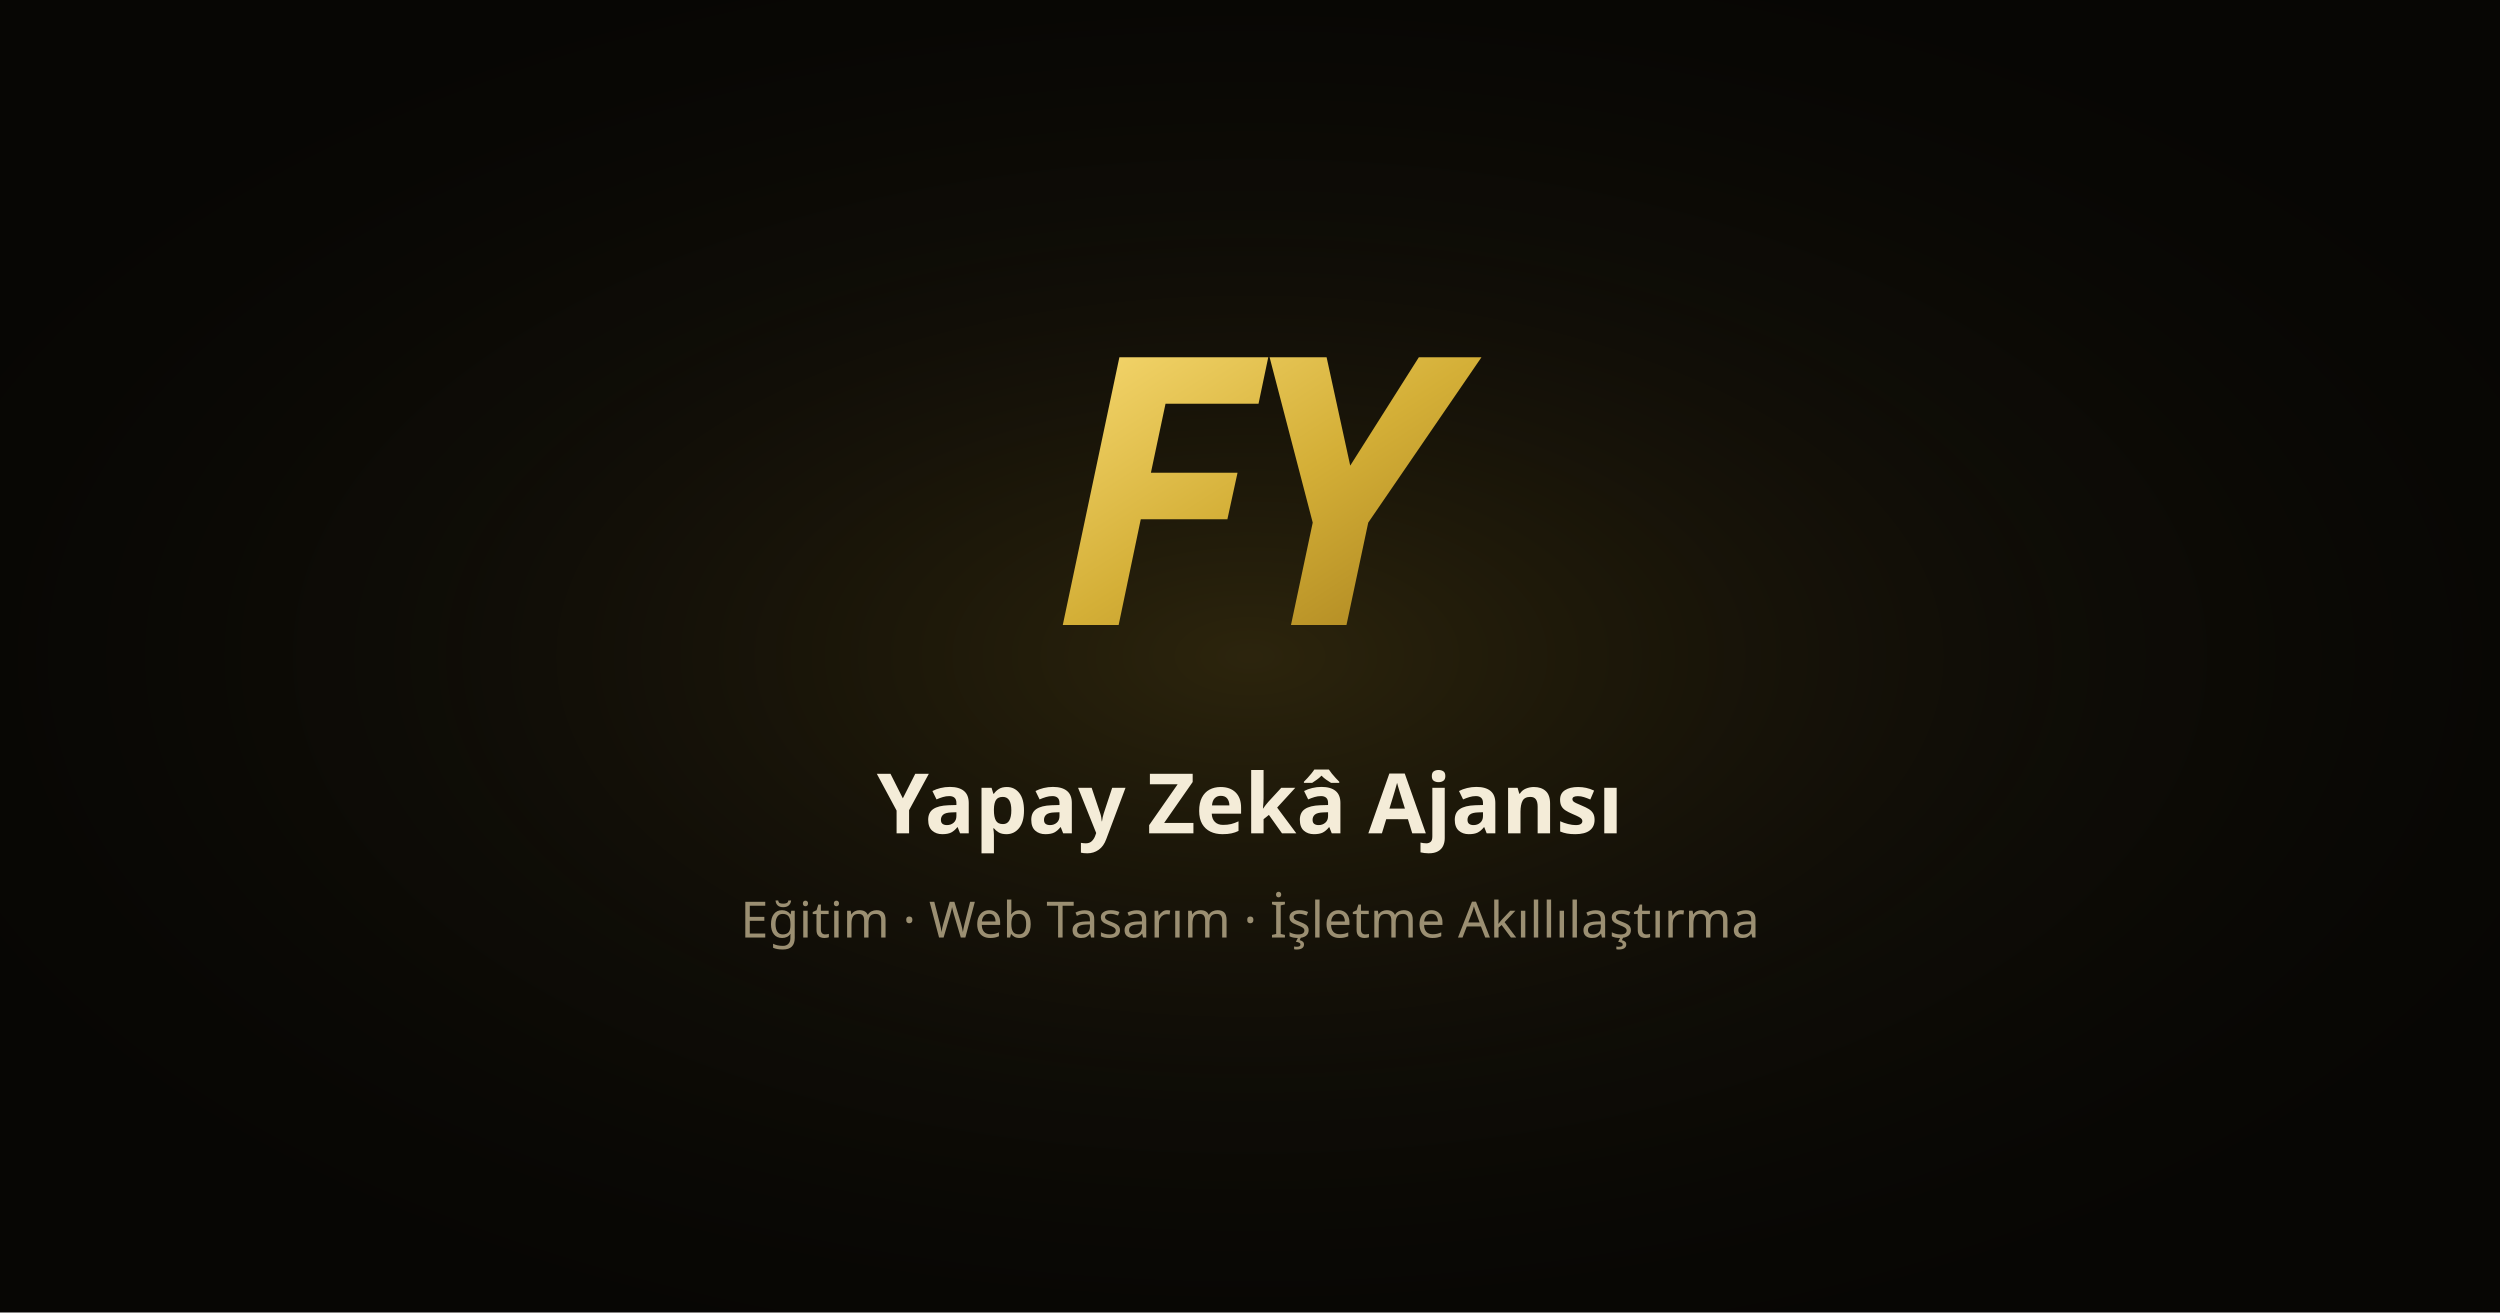
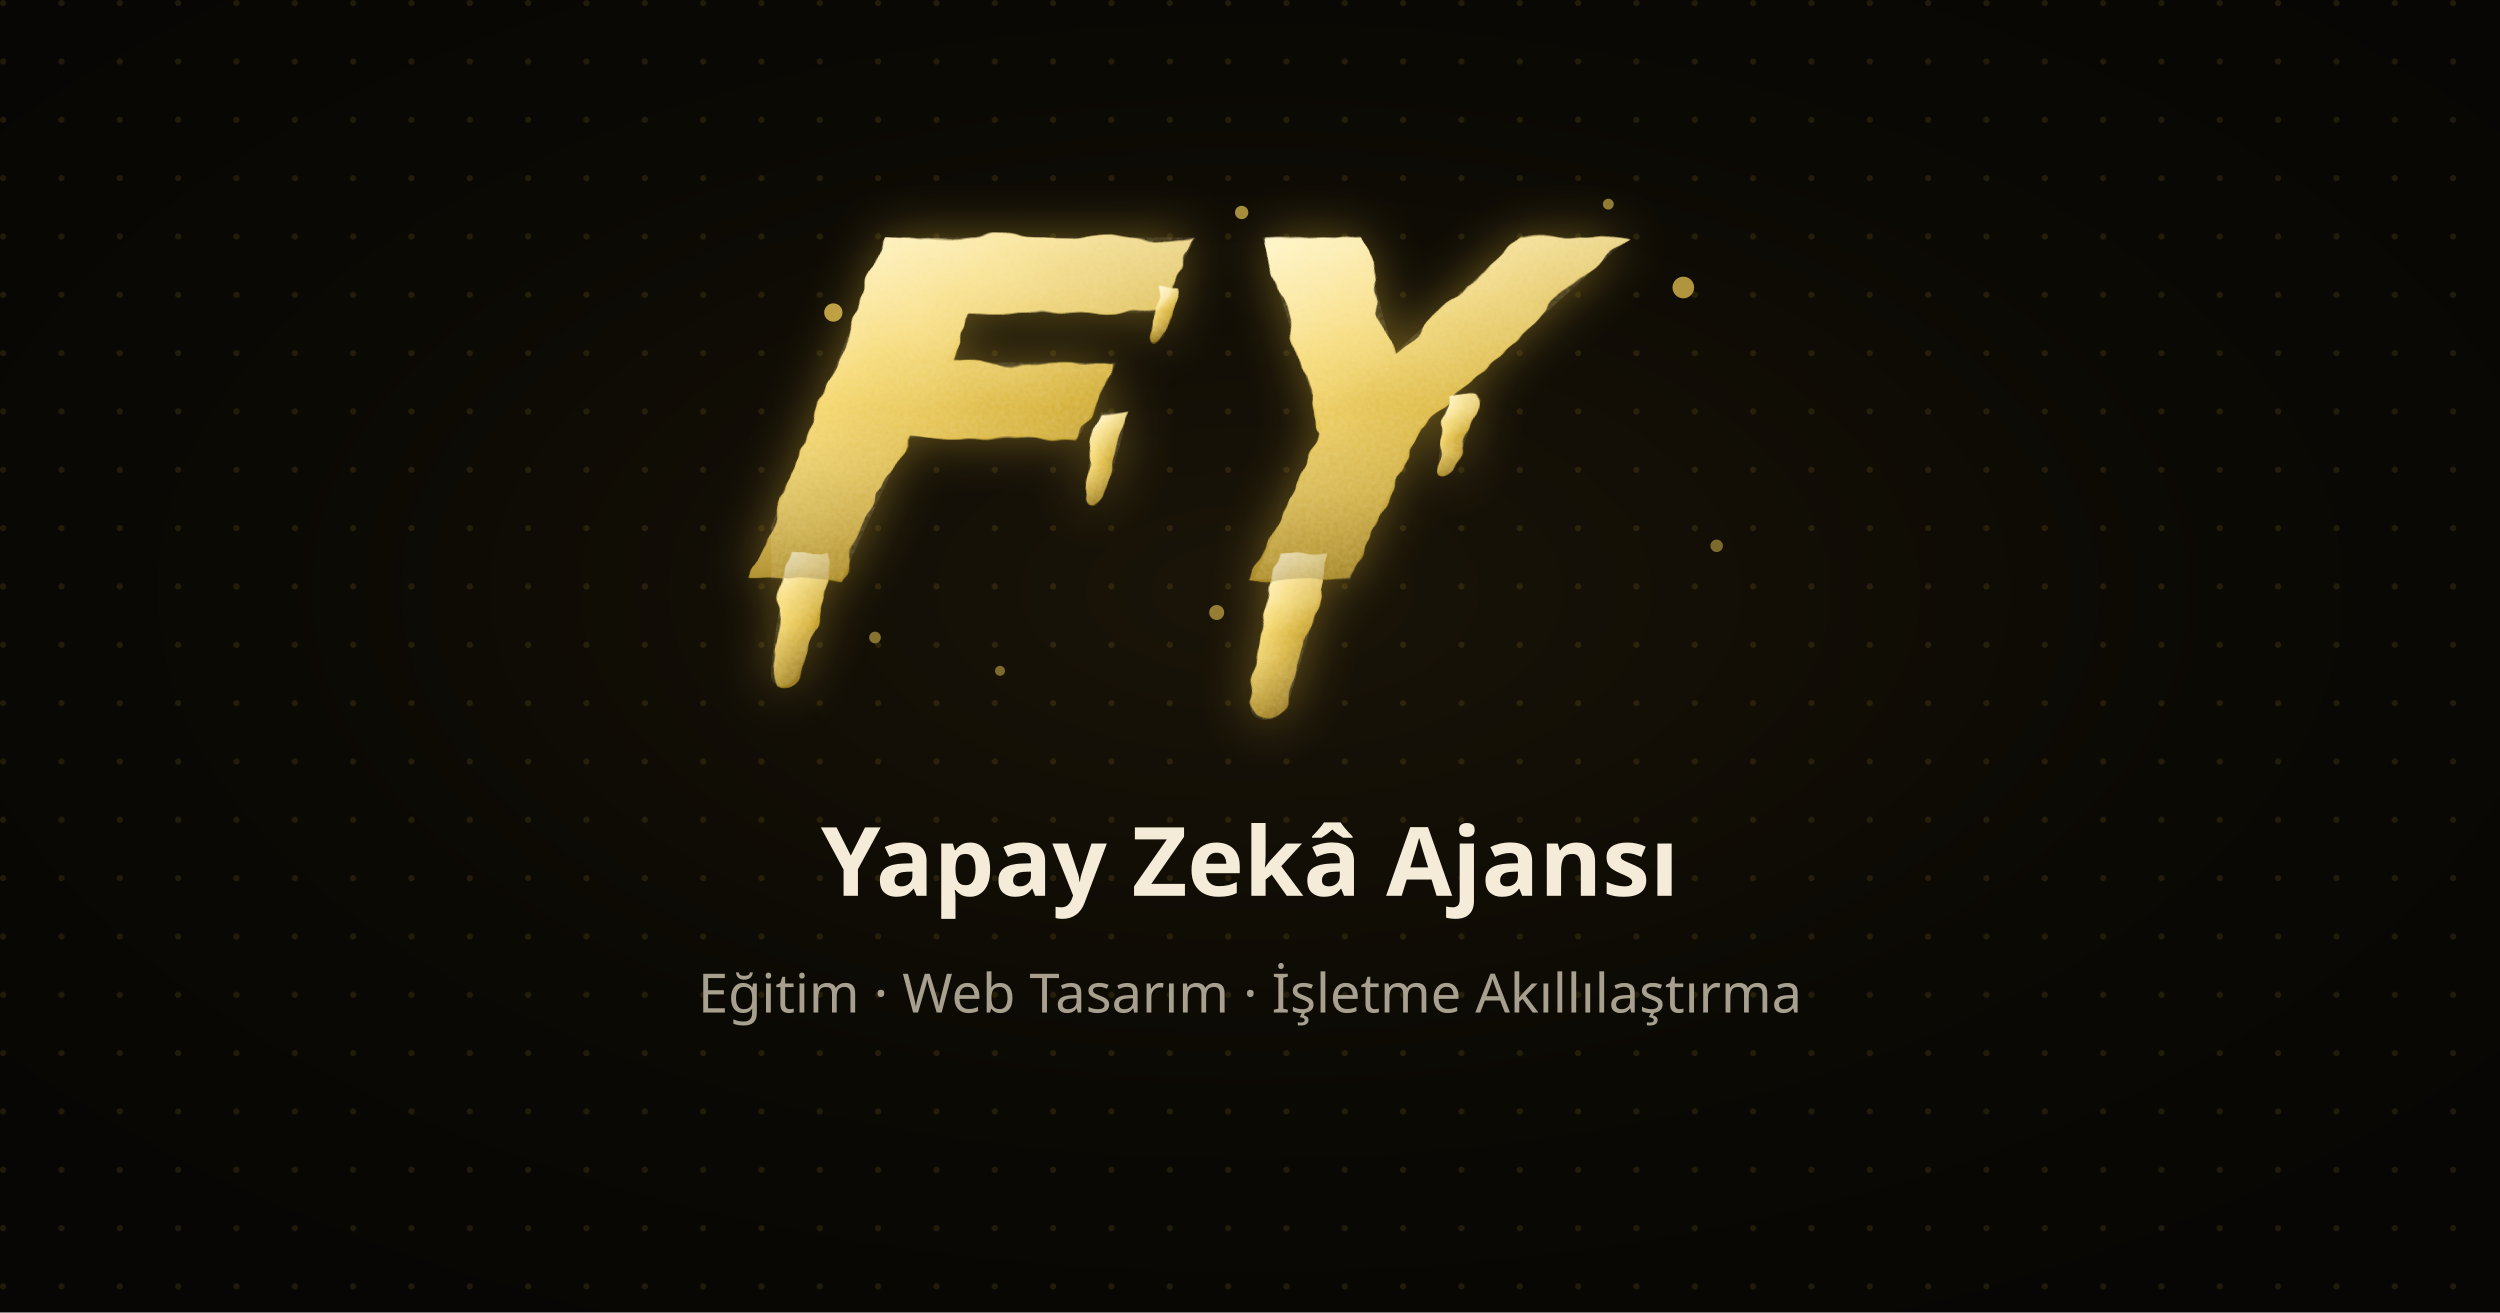
<svg xmlns="http://www.w3.org/2000/svg" viewBox="0 0 1200 630">
  <defs>
-     <linearGradient id="g" x1="0" y1="0" x2="1" y2="1">
-       <stop offset="0" stop-color="#f5d76e" />
-       <stop offset=".5" stop-color="#d4af37" />
-       <stop offset="1" stop-color="#a9821e" />
-     </linearGradient>
-     <radialGradient id="r" cx="50%" cy="50%" r="60%">
-       <stop offset="0" stop-color="#d4af37" stop-opacity=".18" />
-       <stop offset="1" stop-color="#070604" stop-opacity="0" />
+     <radialGradient id="r" cx="50%" cy="45%" r="65%">
+       <stop offset="0" stop-color="#1a1408" />
+       <stop offset=".6" stop-color="#0b0904" />
+       <stop offset="1" stop-color="#070604" />
    </radialGradient>
+     <pattern id="dots" width="28" height="28" patternUnits="userSpaceOnUse">
+       <circle cx="1.5" cy="1.5" r="1.5" fill="#d4af37" fill-opacity=".12" />
+     </pattern>
  </defs>
-   <rect width="1200" height="630" fill="#070604" />
  <rect width="1200" height="630" fill="url(#r)" />
-   <text x="600" y="300" text-anchor="middle" font-family="Vazirmatn, system-ui, sans-serif" font-size="180" font-weight="900" font-style="italic" fill="url(#g)" letter-spacing="-8">FY</text>
-   <text x="600" y="400" text-anchor="middle" font-family="Vazirmatn, system-ui, sans-serif" font-size="40" font-weight="700" fill="#f4ecd8">Yapay Zekâ Ajansı</text>
-   <text x="600" y="450" text-anchor="middle" font-family="Vazirmatn, system-ui, sans-serif" font-size="24" fill="#9b8f72">Eğitim · Web Tasarım · İşletme Akıllılaştırma</text>
+   <rect width="1200" height="630" fill="url(#dots)" />
+   <g transform="translate(360 70) scale(2)">
+     <defs>
+       <linearGradient id="gold" x1="0" y1="0" x2="1" y2="1">
+         <stop offset="0" stop-color="#fff0b0" />
+         <stop offset=".28" stop-color="#f5d76e" />
+         <stop offset=".62" stop-color="#d4af37" />
+         <stop offset="1" stop-color="#9c7a1c" />
+       </linearGradient>
+       <linearGradient id="sheen" x1="0" y1="0" x2="0" y2="1">
+         <stop offset="0" stop-color="#ffffff" stop-opacity=".35" />
+         <stop offset=".5" stop-color="#ffffff" stop-opacity="0" />
+         <stop offset="1" stop-color="#5c4408" stop-opacity=".35" />
+       </linearGradient>
+       <filter id="brush" x="-10%" y="-10%" width="120%" height="135%">
+         <feTurbulence type="fractalNoise" baseFrequency=".055 .09" numOctaves="3" seed="11" result="n" />
+         <feDisplacementMap in="SourceGraphic" in2="n" scale="4.5" xChannelSelector="R" yChannelSelector="G" />
+       </filter>
+       <filter id="grain" x="0" y="0" width="100%" height="100%">
+         <feTurbulence type="fractalNoise" baseFrequency=".9" numOctaves="2" seed="3" result="g" />
+         <feColorMatrix in="g" type="matrix" values="0 0 0 0 1  0 0 0 0 .9  0 0 0 0 .55  0 0 0 .22 0" />
+         <feComposite in2="SourceGraphic" operator="in" />
+       </filter>
+       <filter id="glow" x="-30%" y="-30%" width="160%" height="160%">
+         <feGaussianBlur stdDeviation="6" />
+       </filter>
+       <g id="letters" transform="skewX(-13)">
+         <path d="M38 22 H112 L107 40 H62 L59 52 H100 L95 70 H54 L46 104 H24 Z" />
+         <path d="M128 22 H152 L166 50 L190 22 H216 L176 68 L168 104 H145 L153 68 Z" />
+         <path d="M33 98 h9 c1 10 0 18 -1 28 c-1 5 -6 5 -7 0 c-1 -10 -2 -18 -1 -28 z" />
+         <path d="M99 64 h6 c1 7 0 13 -1 20 c-1 3 -4 3 -4 0 c-1 -7 -2 -13 -1 -20 z" />
+         <path d="M150 98 h11 c1 12 0 22 -1 36 c-1 5 -8 5 -9 0 c-1 -14 -2 -24 -1 -36 z" />
+         <path d="M182 60 h6 c1 6 0 11 -1 17 c-1 3 -4 3 -4 0 c-1 -6 -2 -11 -1 -17 z" />
+         <path d="M106 34 h4 c1 4 0 7 0 11 c0 2 -3 2 -3 0 c-1 -4 -1 -7 -1 -11 z" />
+       </g>
+     </defs>
+     <use href="#letters" fill="#d4af37" opacity=".45" filter="url(#glow)" />
+     <use href="#letters" fill="url(#gold)" filter="url(#brush)" />
+     <use href="#letters" fill="url(#sheen)" filter="url(#brush)" />
+     <use href="#letters" filter="url(#grain)" />
+     <g fill="#e6c352">
+       <circle cx="20" cy="40" r="2.2" opacity=".8" />
+       <circle cx="118" cy="16" r="1.6" opacity=".7" />
+       <circle cx="224" cy="34" r="2.6" opacity=".75" />
+       <circle cx="206" cy="14" r="1.3" opacity=".6" />
+       <circle cx="112" cy="112" r="1.8" opacity=".6" />
+       <circle cx="30" cy="118" r="1.4" opacity=".55" />
+       <circle cx="232" cy="96" r="1.5" opacity=".5" />
+       <circle cx="60" cy="126" r="1.2" opacity=".5" />
+     </g>
+   </g>
+   <text x="600" y="430" text-anchor="middle" font-family="Vazirmatn, system-ui, sans-serif" font-size="46" font-weight="800" fill="#f4ecd8">Yapay Zekâ Ajansı</text>
+   <text x="600" y="486" text-anchor="middle" font-family="Vazirmatn, system-ui, sans-serif" font-size="26" fill="#a8a08f">Eğitim · Web Tasarım · İşletme Akıllılaştırma</text>
</svg>
